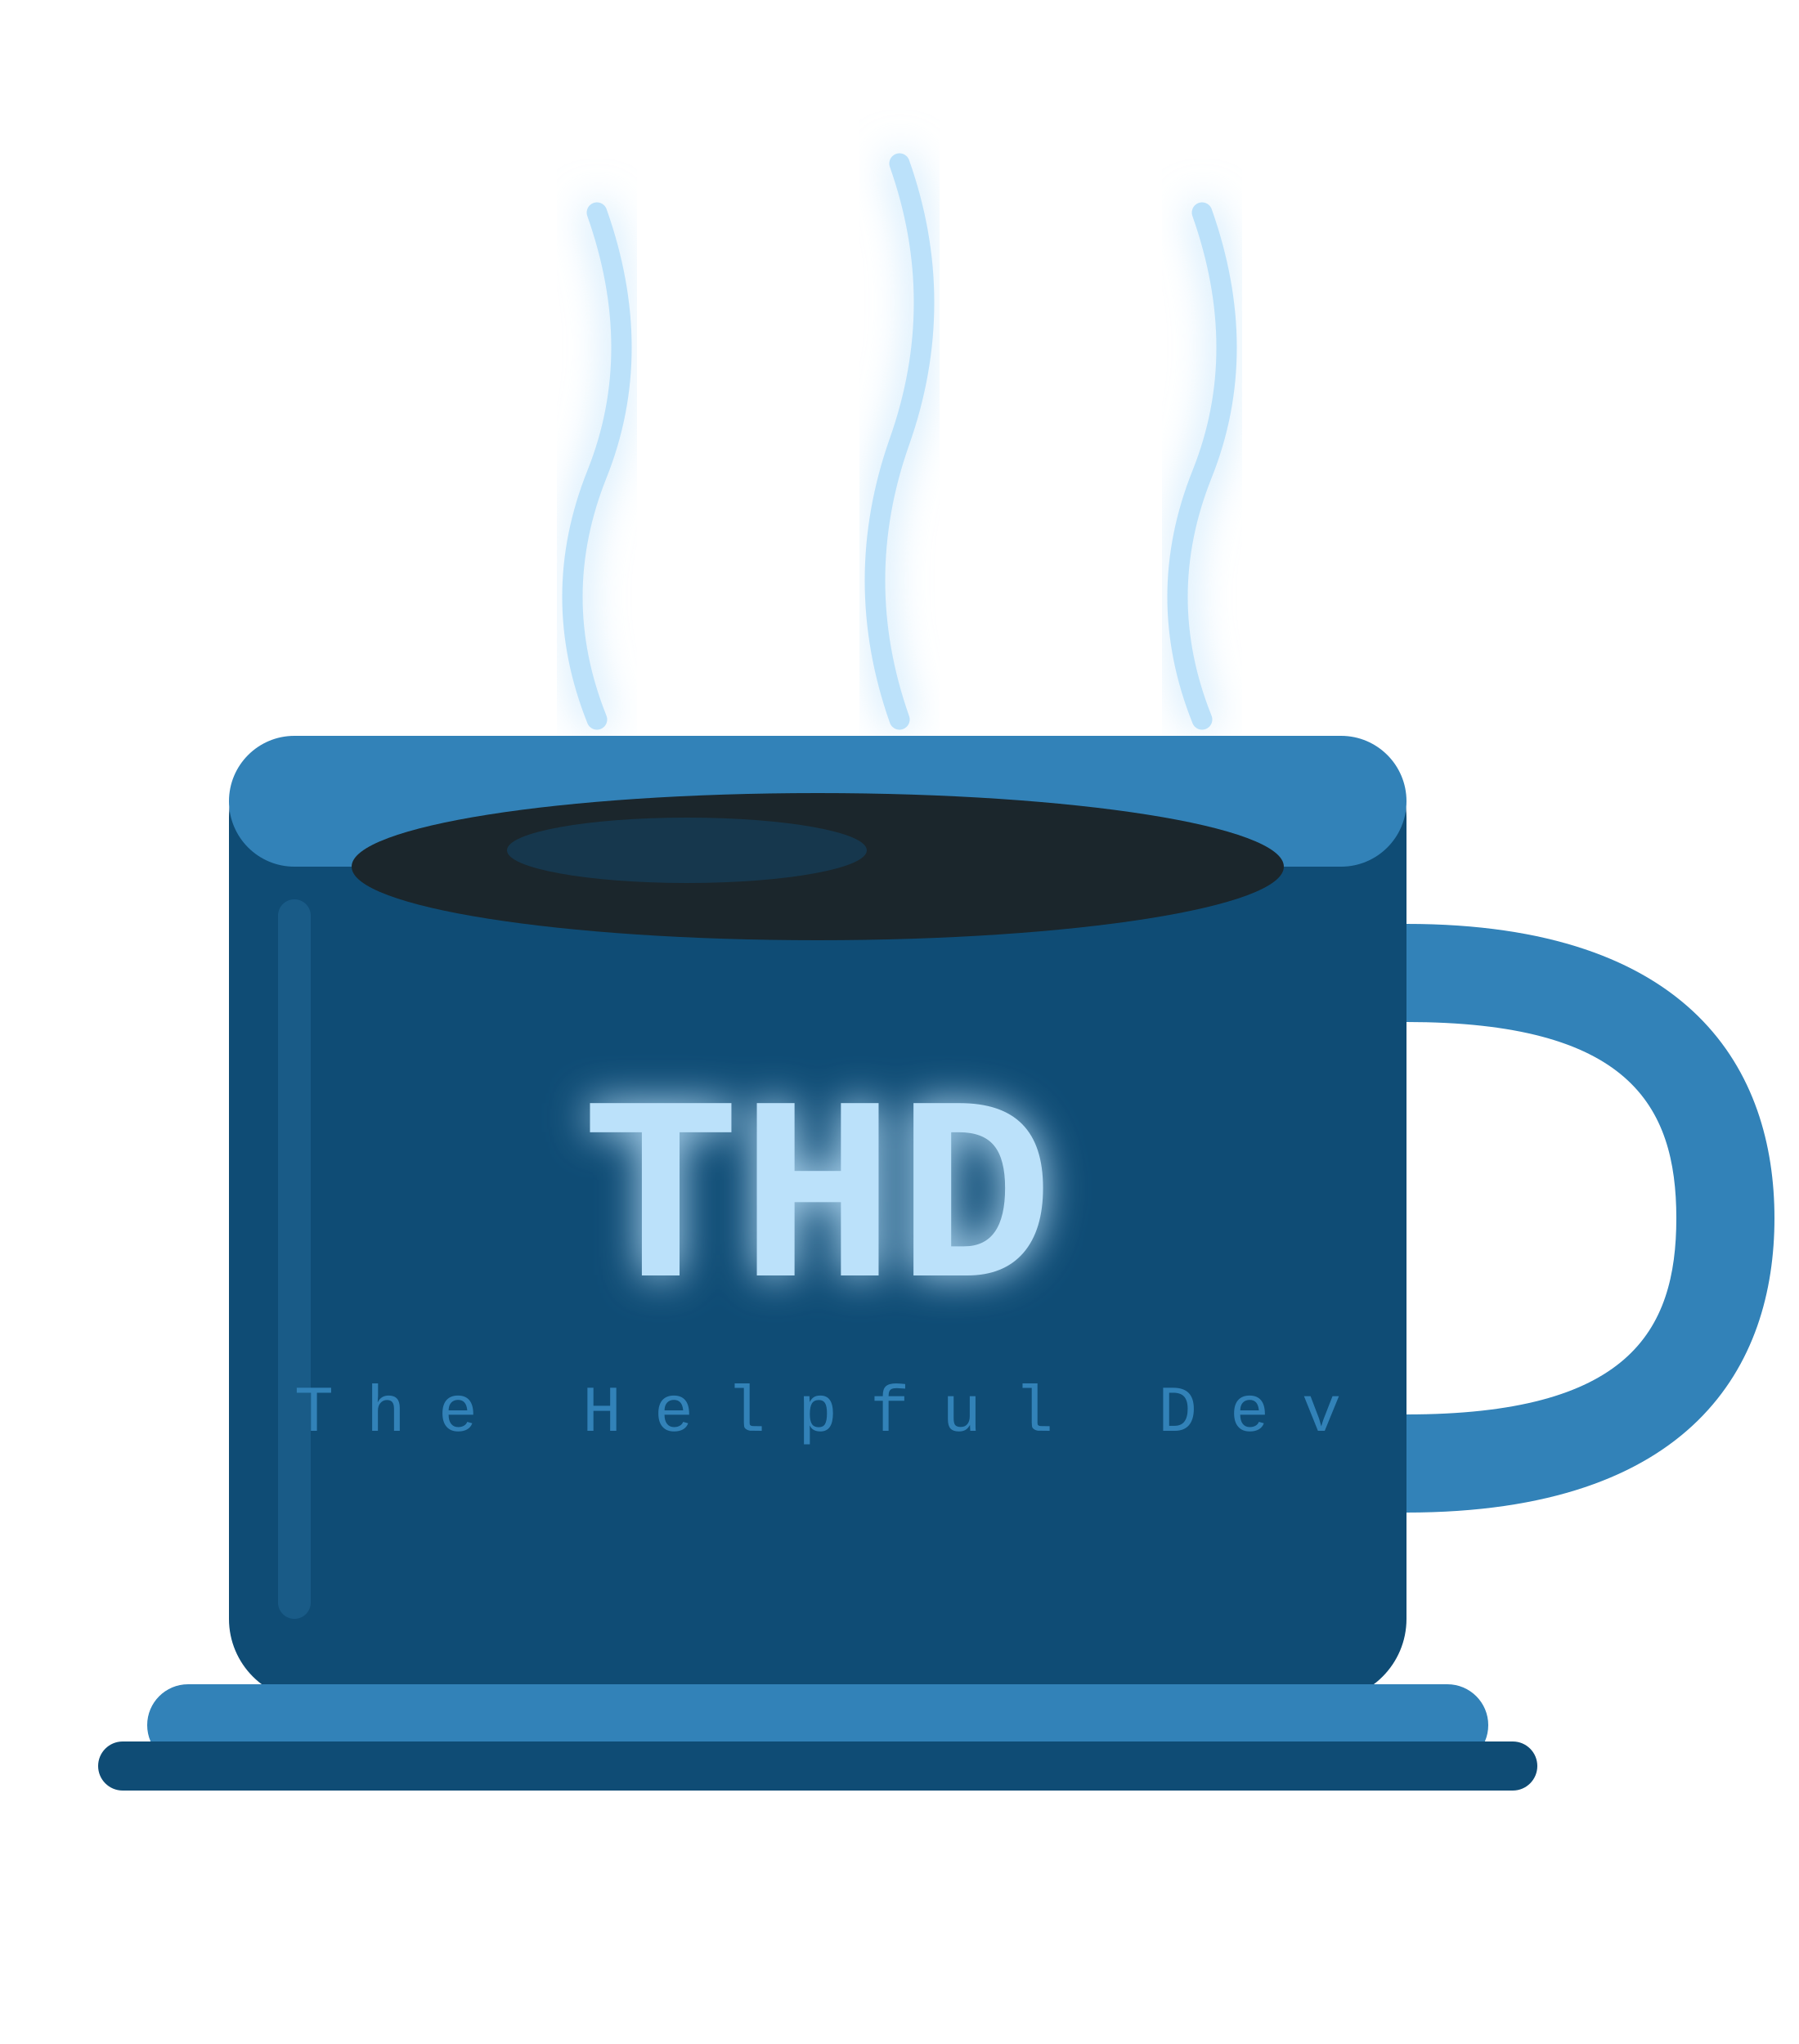
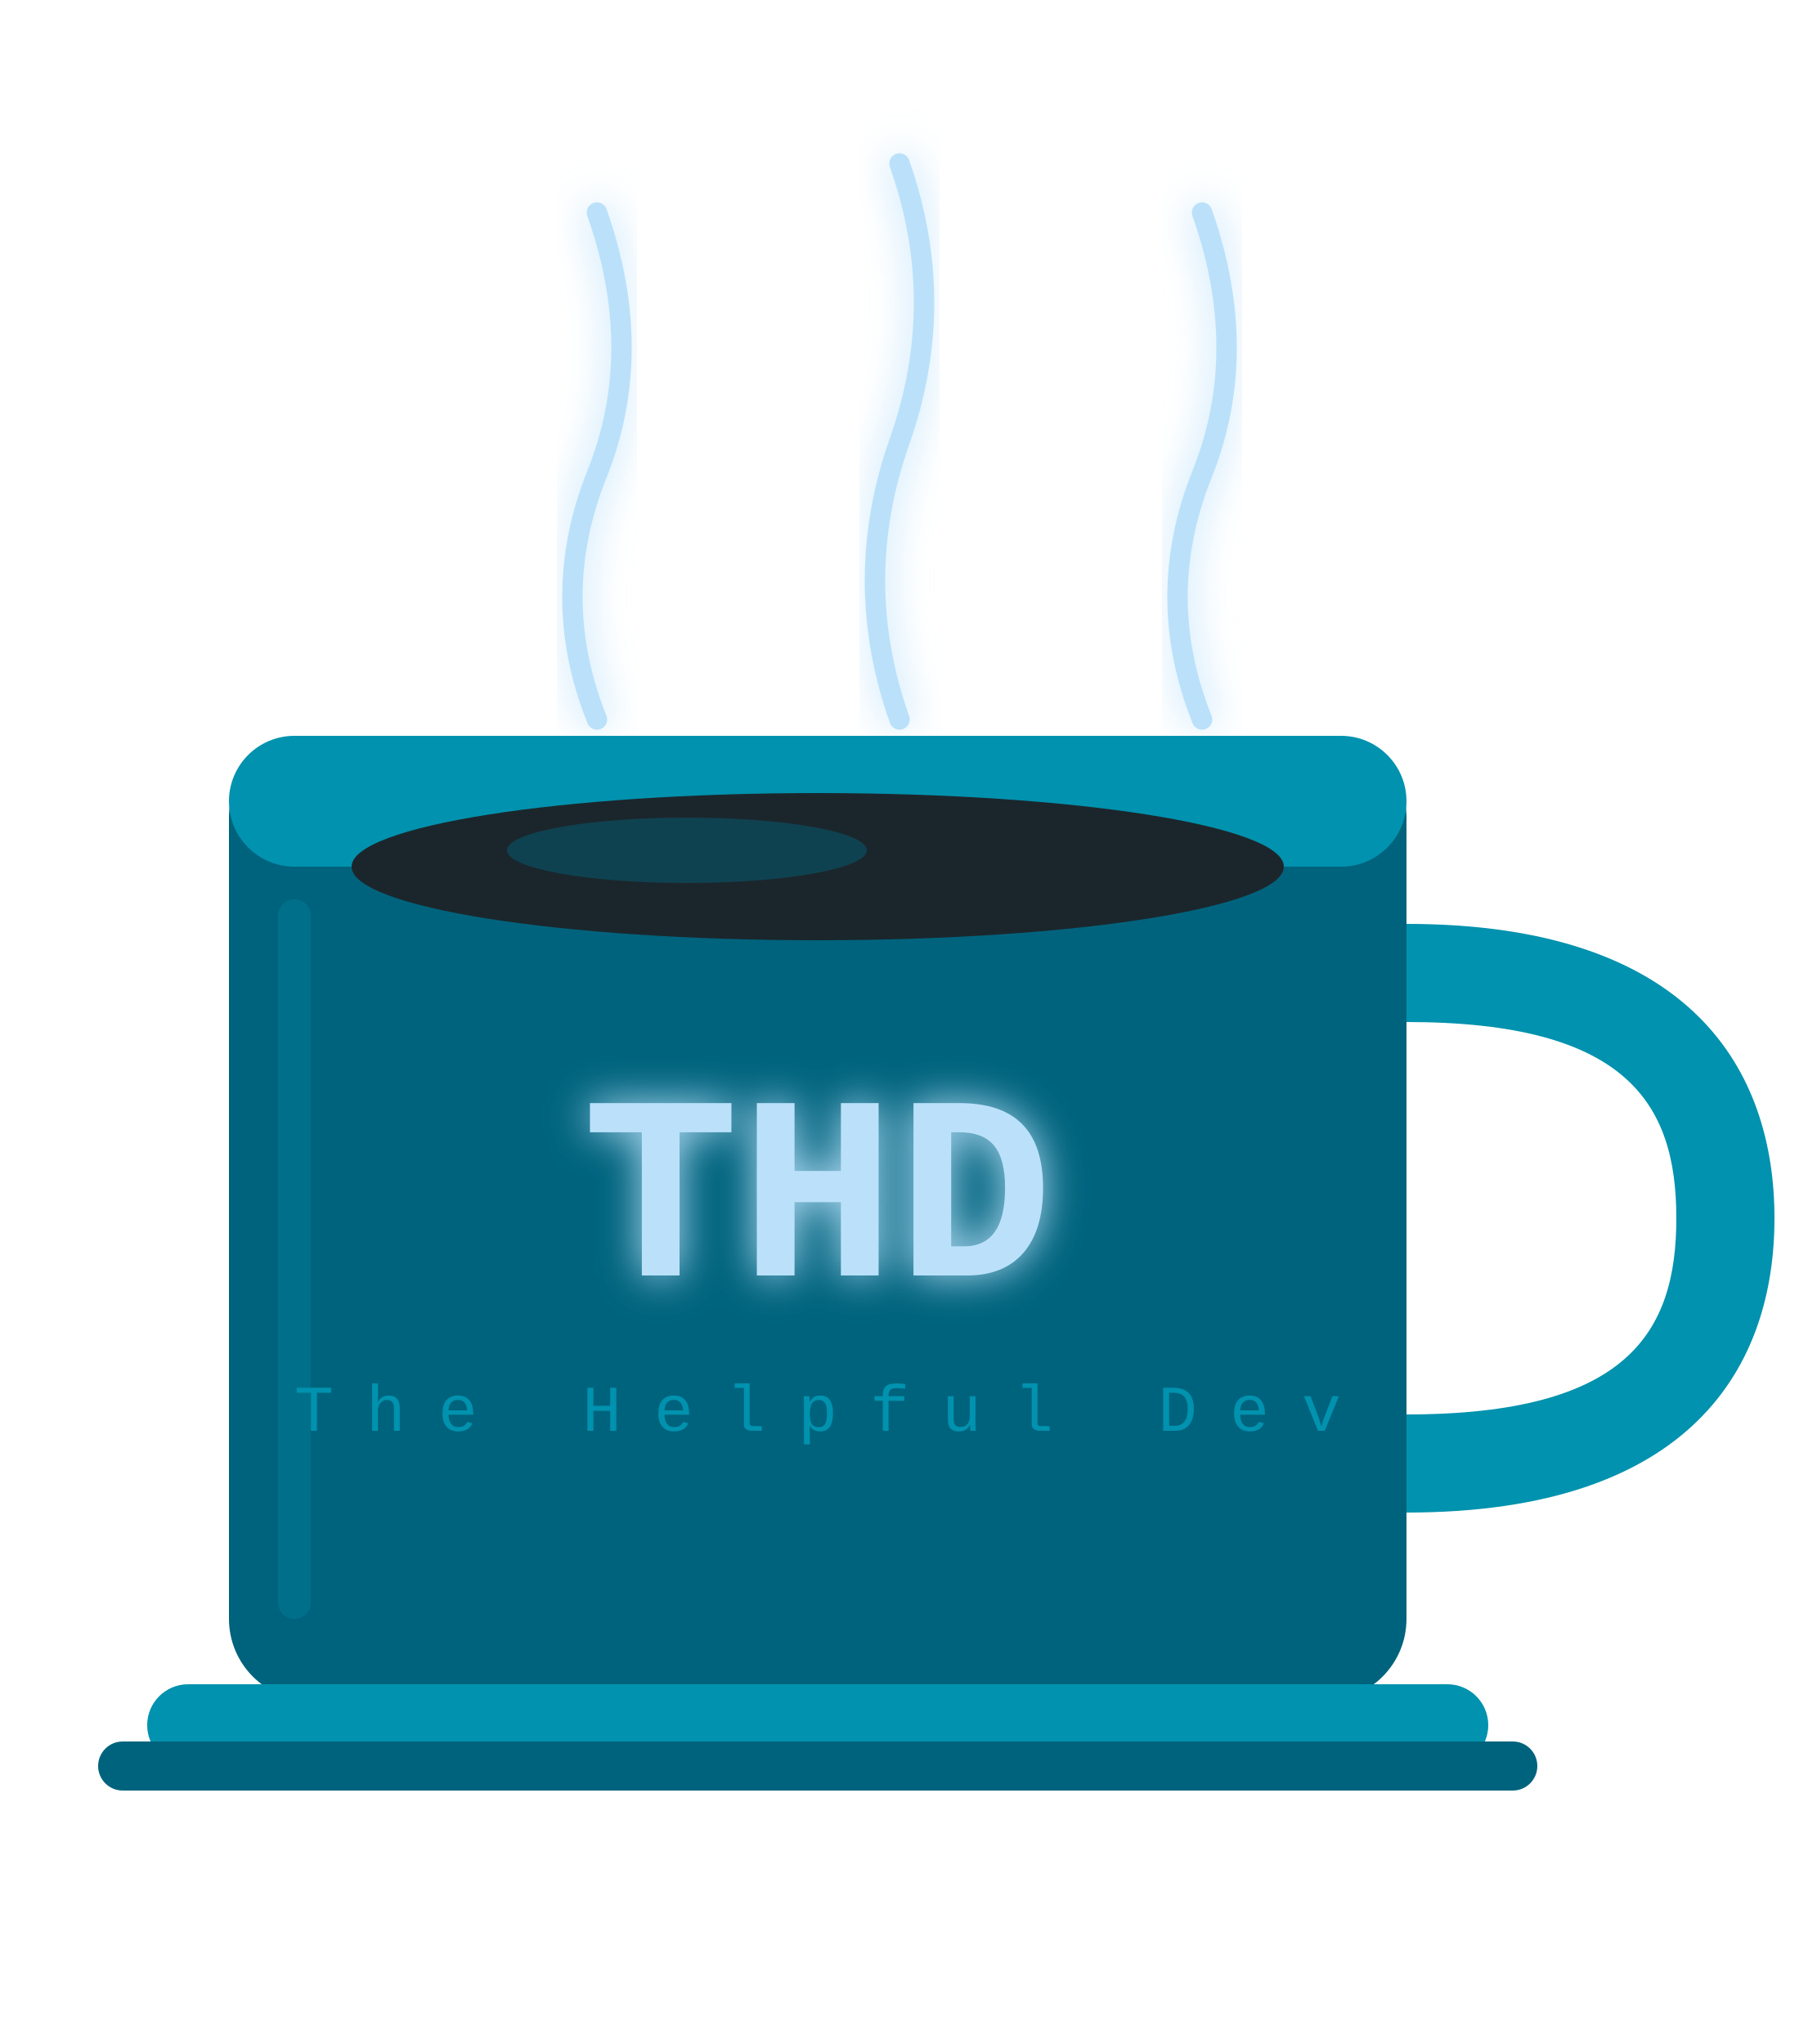
<svg xmlns="http://www.w3.org/2000/svg" viewBox="0 0 220 250" width="220" height="250">
  <defs>
    <style>
            @keyframes steamUp{0%{transform:translateY(0);opacity:.85}100%{transform:translateY(-56px);opacity:0}}
-             @keyframes glitchMug{0%,85%,100%{filter:none;transform:none}86%{filter:drop-shadow(-5px 0 #BBE1FA) drop-shadow(5px 0 #3282B8);transform:skewX(-2deg) translateX(-3px)}87%{filter:none;transform:translate(3px,1px)}88%{filter:drop-shadow(3px 0 #BBE1FA);transform:translate(-2px,-1px)}89%{filter:none;transform:none}}
+             @keyframes glitchMug{0%,85%,100%{filter:none;transform:none}86%{filter:drop-shadow(-5px 0 #BBE1FA) drop-shadow(5px 0 #0092ae);transform:skewX(-2deg) translateX(-3px)}87%{filter:none;transform:translate(3px,1px)}88%{filter:drop-shadow(3px 0 #BBE1FA);transform:translate(-2px,-1px)}89%{filter:none;transform:none}}
            @keyframes flicker{0%,82%,84%,86%,100%{opacity:1}83%{opacity:0}85%{opacity:.3}}
            @keyframes scanMove{0%{transform:translateY(-2px)}100%{transform:translateY(122px)}}
            .st1{animation:steamUp 2.2s ease-out infinite}
            .st2{animation:steamUp 2.2s ease-out .75s infinite}
            .st3{animation:steamUp 2.2s ease-out 1.5s infinite}
            .gm{animation:glitchMug 4.5s infinite}
            .fl{animation:flicker 3.8s infinite}
            .sc{animation:scanMove 2.5s linear infinite}
        </style>
    <filter id="gw" x="-30%" y="-30%" width="160%" height="160%">
      <feGaussianBlur in="SourceGraphic" stdDeviation="2.5" result="b" />
      <feMerge>
        <feMergeNode in="b" />
        <feMergeNode in="SourceGraphic" />
      </feMerge>
    </filter>
    <clipPath id="mc1">
      <rect x="28" y="90" width="144" height="118" rx="10" />
    </clipPath>
  </defs>
  <rect width="220" height="250" fill="#00000000" />
  <path class="st1" d="M73 88 Q67 73 73 58 Q79 43 73 26" stroke="#BBE1FA" stroke-width="2.5" fill="none" stroke-linecap="round" filter="url(#gw)" />
  <path class="st2" d="M110 88 Q104 71 110 54 Q116 37 110 20" stroke="#BBE1FA" stroke-width="2.5" fill="none" stroke-linecap="round" filter="url(#gw)" />
  <path class="st3" d="M147 88 Q141 73 147 58 Q153 43 147 26" stroke="#BBE1FA" stroke-width="2.5" fill="none" stroke-linecap="round" filter="url(#gw)" />
  <g class="gm">
-     <path d="M172 113 C207 113 217 131 217 149 C217 167 207 185 172 185 L172 173 C199 173 205 163 205 149 C205 135 199 125 172 125 Z" fill="#3282B8" />
-     <rect x="28" y="90" width="144" height="118" rx="10" fill="#0F4C75" />
+     <path d="M172 113 C207 113 217 131 217 149 C217 167 207 185 172 185 L172 173 C199 173 205 163 205 149 C205 135 199 125 172 125 Z" fill="#0092ae" />
+     <rect x="28" y="90" width="144" height="118" rx="10" fill="#00637d" />
    <g clip-path="url(#mc1)">
      <rect class="sc" x="28" y="90" width="144" height="3" fill="#BBE1FA" opacity=".07" />
    </g>
-     <rect x="28" y="90" width="144" height="16" rx="8" fill="#3282B8" />
+     <rect x="28" y="90" width="144" height="16" rx="8" fill="#0092ae" />
    <ellipse cx="100" cy="106" rx="57" ry="9" fill="#1B262C" />
-     <ellipse cx="84" cy="104" rx="22" ry="4" fill="#0F4C75" opacity=".45" />
+     <ellipse cx="84" cy="104" rx="22" ry="4" fill="#00637d" opacity=".45" />
    <text class="fl" x="100" y="156" text-anchor="middle" font-family="Courier New,monospace" font-size="32" fill="#BBE1FA" font-weight="bold" filter="url(#gw)">THD</text>
-     <text x="100" y="175" text-anchor="middle" font-family="Courier New,monospace" font-size="8" fill="#3282B8" letter-spacing="4">The Helpful Dev</text>
-     <rect x="34" y="110" width="4" height="88" rx="2" fill="#3282B8" opacity=".28" />
-     <rect x="18" y="206" width="164" height="10" rx="5" fill="#3282B8" />
-     <rect x="12" y="213" width="176" height="6" rx="3" fill="#0F4C75" />
+     <text x="100" y="175" text-anchor="middle" font-family="Courier New,monospace" font-size="8" fill="#0092ae" letter-spacing="4">The Helpful Dev</text>
+     <rect x="34" y="110" width="4" height="88" rx="2" fill="#0092ae" opacity=".28" />
+     <rect x="18" y="206" width="164" height="10" rx="5" fill="#0092ae" />
+     <rect x="12" y="213" width="176" height="6" rx="3" fill="#00637d" />
  </g>
</svg>
